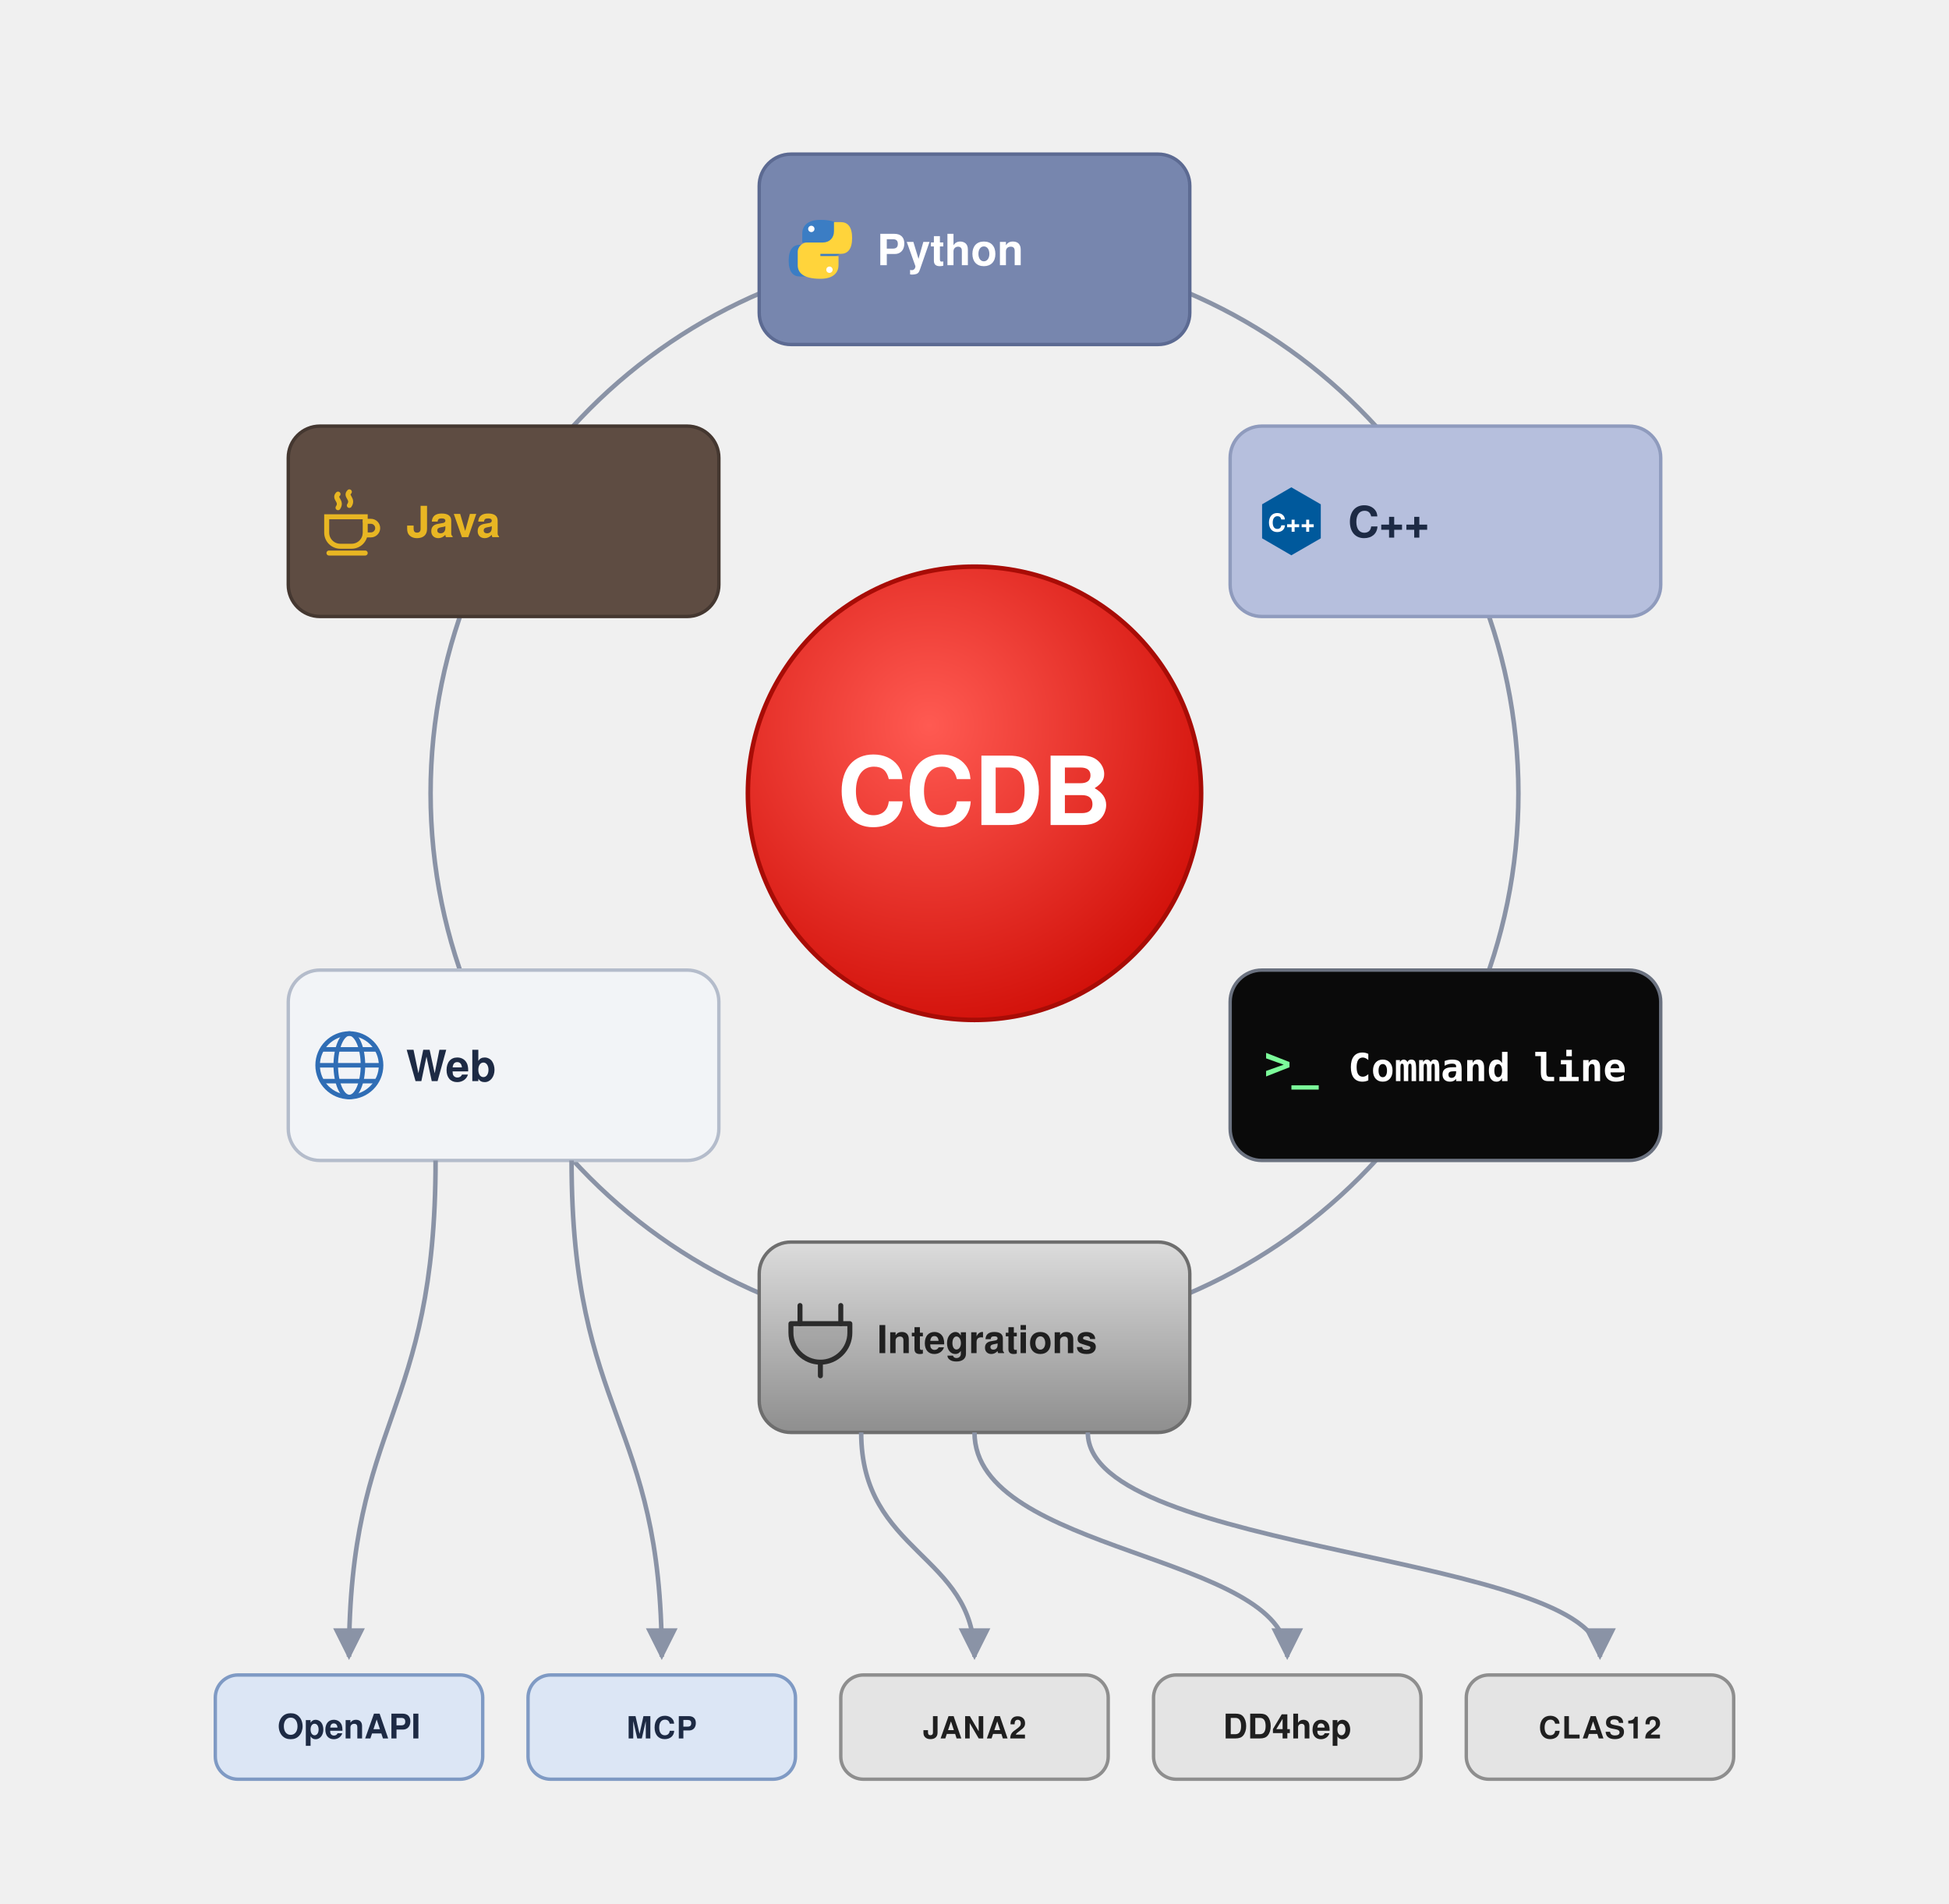
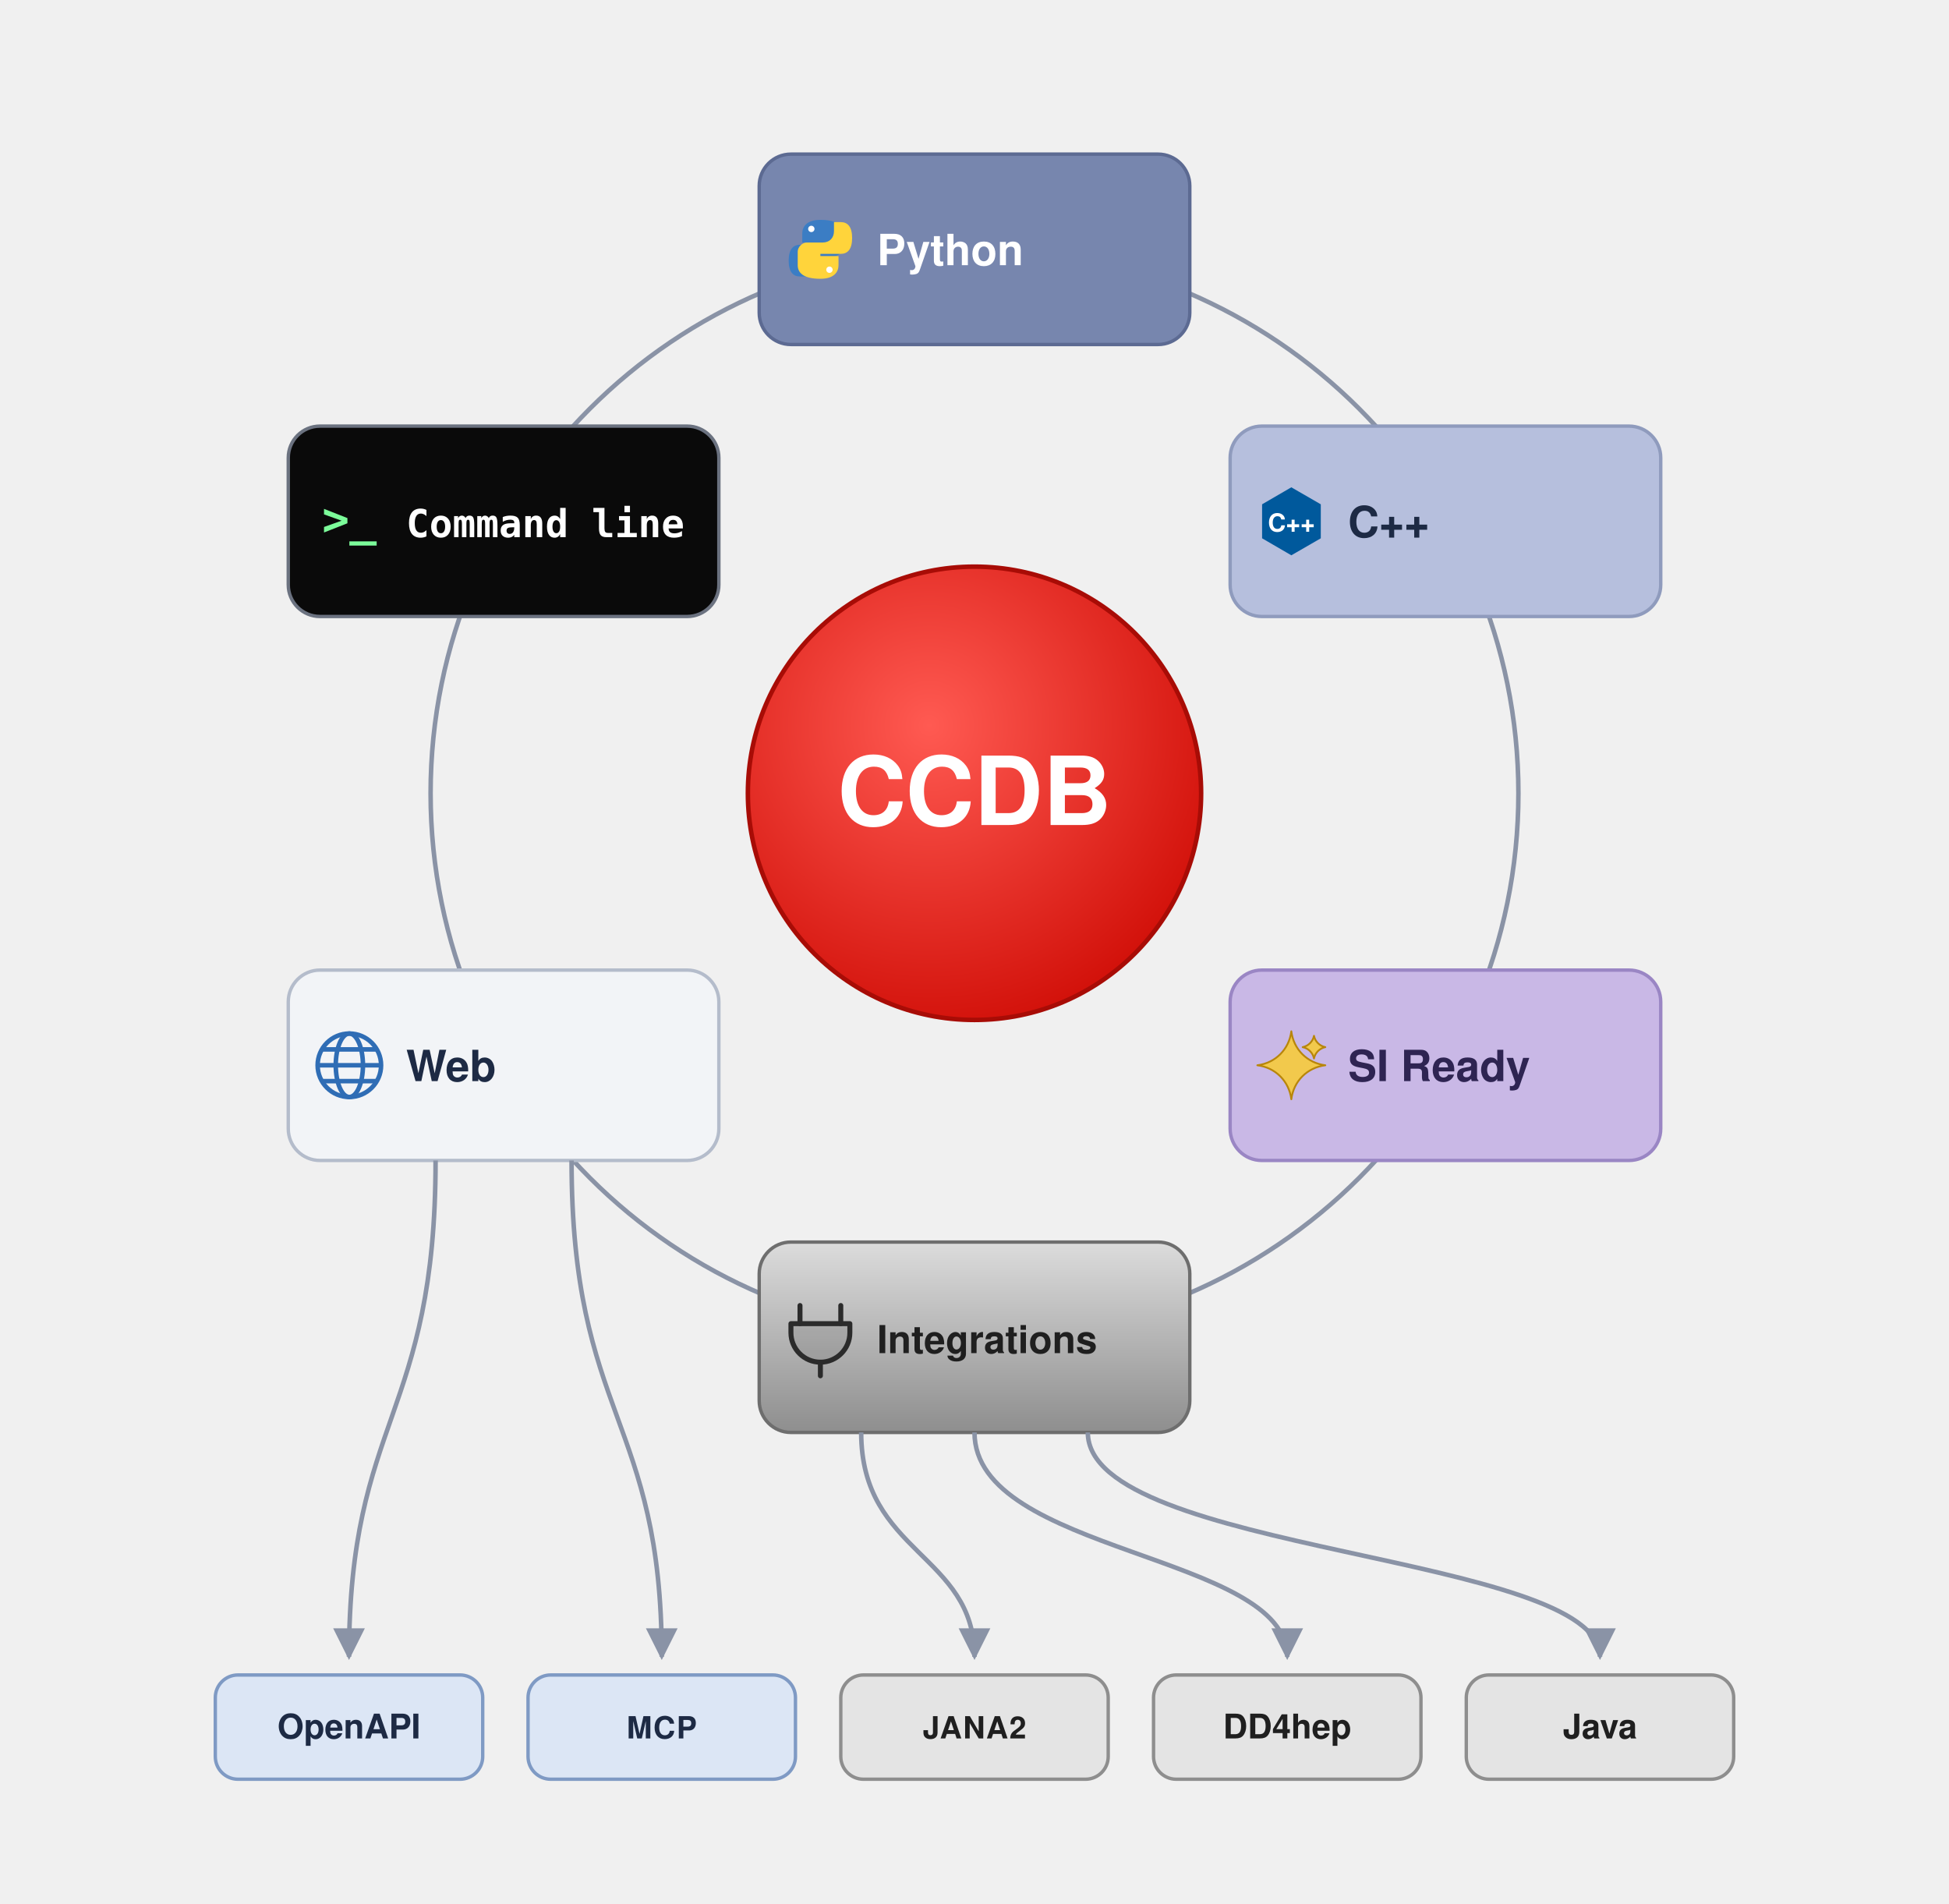
- <svg xmlns="http://www.w3.org/2000/svg" viewBox="0 0 860 840" width="860" height="840" role="img" aria-label="CCDB in the middle; around it Python, C++, command line, Integrations, Web, Java; Web branches to OpenAPI and MCP, Integrations to JANA2, DD4hep and CLAS12">
+ <svg xmlns="http://www.w3.org/2000/svg" viewBox="0 0 860 840" width="860" height="840" role="img" aria-label="CCDB in the middle; around it Python, C++, SI Ready, Integrations, Web, command line; Web branches to OpenAPI and MCP, Integrations to JANA2, DD4hep and Java">
  <defs>
    <radialGradient id="ccdbRed" cx="40%" cy="35%" r="70%">
      <stop offset="0" stop-color="#ff5a52" />
      <stop offset="1" stop-color="#d10f08" />
    </radialGradient>
    <linearGradient id="greyV" x1="0" y1="0" x2="0" y2="1">
      <stop offset="0" stop-color="#dcdcdc" />
      <stop offset="1" stop-color="#8e8e8e" />
    </linearGradient>
    <marker id="arr" viewBox="0 0 10 10" refX="9" refY="5" markerWidth="7" markerHeight="7" orient="auto-start-reverse">
      <path d="M0 0L10 5L0 10z" fill="#8a93a6" />
    </marker>
  </defs>
  <circle cx="430" cy="350" r="240" fill="none" stroke="#8a93a6" stroke-width="2" />
  <circle cx="430" cy="350" r="100" fill="url(#ccdbRed)" stroke="#a80c06" stroke-width="2" />
  <text x="430" y="364" font-family="'Segoe UI', Helvetica, Arial, sans-serif" font-size="42" font-weight="700" fill="#fff" text-anchor="middle">CCDB</text>
  <rect x="335.0" y="68.0" width="190" height="84" rx="14" fill="#7786AE" stroke="#5c6a92" stroke-width="1.5" />
  <g transform="translate(347.0,95.0)">
    <path d="M15 2c-6 0-8 3-8 6v4h8v1H6c-3 0-5 2-5 7s2 7 5 7h3v-4c0-3 2-5 5-5h7c2 0 4-2 4-4V8c0-3-2-6-10-6z" fill="#3B7DC4" />
    <path d="M15 28c6 0 8-3 8-6v-4h-8v-1h9c3 0 5-2 5-7s-2-7-5-7h-3v4c0 3-2 5-5 5H9c-2 0-4 2-4 4v6c0 3 2 6 10 6z" fill="#FFD43B" />
    <circle cx="11" cy="6" r="1.4" fill="#fff" />
    <circle cx="19" cy="24" r="1.4" fill="#fff" />
  </g>
  <text x="387.0" y="117.0" font-family="'Segoe UI', Helvetica, Arial, sans-serif" font-size="19" font-weight="600" fill="#ffffff">Python</text>
  <rect x="542.8" y="188.0" width="190" height="84" rx="14" fill="#B6BFDD" stroke="#8f9bbd" stroke-width="1.5" />
  <polygon points="582.8,237.5 569.8,245.0 556.9,237.5 556.9,222.5 569.8,215.0 582.8,222.5" fill="#00599C" />
  <text x="569.846" y="234.5" font-family="'Segoe UI', Helvetica, Arial, sans-serif" font-size="11" font-weight="700" fill="#fff" text-anchor="middle">C++</text>
  <text x="594.8" y="237.0" font-family="'Segoe UI', Helvetica, Arial, sans-serif" font-size="19" font-weight="600" fill="#1d2a44">C++</text>
-   <rect x="542.8" y="428.0" width="190" height="84" rx="14" fill="#0a0a0a" stroke="#6b7280" stroke-width="1.5" />
-   <text x="569.846" y="476.0" font-family="Consolas, 'DejaVu Sans Mono', monospace" font-size="20" font-weight="700" fill="#7CFC9A" text-anchor="middle">&gt;_</text>
-   <text x="594.8" y="477.0" font-family="Consolas, 'DejaVu Sans Mono', monospace" font-size="17" font-weight="600" fill="#ffffff">Command line</text>
+   <rect x="542.8" y="428.0" width="190" height="84" rx="14" fill="#C9B8E6" stroke="#9a86c4" stroke-width="1.5" />
+   <g transform="translate(569.8,470.0)" fill="#F2C94C" stroke="#B8860B" stroke-width="0.8" stroke-linejoin="round">
+     <path d="M0-15C1-7 7-1 15 0 7 1 1 7 0 15-1 7-7 1-15 0-7-1-1-7 0-15z" />
+     <path d="M11-13c0.5 2.5 2.5 4.5 5 5-2.5 0.5-4.5 2.5-5 5-0.5-2.5-2.5-4.5-5-5 2.5-0.5 4.5-2.5 5-5z" transform="translate(-1,0)" />
+   </g>
+   <text x="594.8" y="477.0" font-family="'Segoe UI', Helvetica, Arial, sans-serif" font-size="19" font-weight="600" fill="#2e2452">SI Ready</text>
  <rect x="335.0" y="548.0" width="190" height="84" rx="14" fill="url(#greyV)" stroke="#6e6e6e" stroke-width="1.5" />
  <g transform="translate(362.0,590.0)" fill="none" stroke="#2b2b2b" stroke-width="2.2" stroke-linecap="round" stroke-linejoin="round">
    <path d="M-9-14v8M9-14v8" />
    <path d="M-13-6h26v4a13 13 0 0 1-26 0z" fill="#2b2b2b" fill-opacity="0.12" />
    <path d="M0 11v6" />
  </g>
  <text x="387.0" y="597.0" font-family="'Segoe UI', Helvetica, Arial, sans-serif" font-size="17" font-weight="600" fill="#1f1f1f">Integrations</text>
  <rect x="127.2" y="428.0" width="190" height="84" rx="14" fill="#F2F4F7" stroke="#b4bccb" stroke-width="1.5" />
  <g transform="translate(154.1539,470.0)" fill="none" stroke="#2f6db5" stroke-width="2">
    <circle r="14" />
    <ellipse rx="6" ry="14" />
    <path d="M-14 0h28M-12-7h24M-12 7h24" />
  </g>
  <text x="179.2" y="477.0" font-family="'Segoe UI', Helvetica, Arial, sans-serif" font-size="19" font-weight="600" fill="#1d2a44">Web</text>
-   <rect x="127.2" y="188.0" width="190" height="84" rx="14" fill="#5E4C42" stroke="#443730" stroke-width="1.5" />
-   <g transform="translate(139.1539,215)" fill="none" stroke="#E8B623" stroke-width="2.2" stroke-linecap="round">
-     <path d="M5 13h17v7a6 6 0 0 1-6 6h-5a6 6 0 0 1-6-6z" />
-     <path d="M22 15h2.5a3 3 0 0 1 0 6H22" />
-     <path d="M10 3c-2 2 2 3 0 6M15 2c-2 2 2 3 0 6" />
-     <path d="M6 29h16" />
-   </g>
-   <text x="179.2" y="237.0" font-family="'Segoe UI', Helvetica, Arial, sans-serif" font-size="19" font-weight="600" fill="#E8B623">Java</text>
+   <rect x="127.2" y="188.0" width="190" height="84" rx="14" fill="#0a0a0a" stroke="#6b7280" stroke-width="1.5" />
+   <text x="154.154" y="236.0" font-family="Consolas, 'DejaVu Sans Mono', monospace" font-size="20" font-weight="700" fill="#7CFC9A" text-anchor="middle">&gt;_</text>
+   <text x="179.2" y="237.0" font-family="Consolas, 'DejaVu Sans Mono', monospace" font-size="17" font-weight="600" fill="#ffffff">Command line</text>
  <path d="M192.2 512.0 C192.2 625.5 154.0 625.5 154.0 731.0" fill="none" stroke="#8a93a6" stroke-width="2" marker-end="url(#arr)" />
  <path d="M252.2 512.0 C252.2 625.5 292.0 625.5 292.0 731.0" fill="none" stroke="#8a93a6" stroke-width="2" marker-end="url(#arr)" />
  <path d="M380.0 632.0 C380.0 685.5 430.0 685.5 430.0 731.0" fill="none" stroke="#8a93a6" stroke-width="2" marker-end="url(#arr)" />
  <path d="M430.0 632.0 C430.0 685.5 568.0 685.5 568.0 731.0" fill="none" stroke="#8a93a6" stroke-width="2" marker-end="url(#arr)" />
  <path d="M480.0 632.0 C480.0 685.5 706.0 685.5 706.0 731.0" fill="none" stroke="#8a93a6" stroke-width="2" marker-end="url(#arr)" />
  <rect x="95.0" y="739.0" width="118" height="46" rx="10" fill="#DCE6F5" stroke="#7f9ac4" stroke-width="1.5" />
  <text x="154.0" y="767.0" font-family="'Segoe UI', Helvetica, Arial, sans-serif" font-size="15" font-weight="600" fill="#1d2a44" text-anchor="middle">OpenAPI</text>
  <rect x="233.0" y="739.0" width="118" height="46" rx="10" fill="#DCE6F5" stroke="#7f9ac4" stroke-width="1.5" />
  <text x="292.0" y="767.0" font-family="'Segoe UI', Helvetica, Arial, sans-serif" font-size="13.5" font-weight="600" fill="#1d2a44" text-anchor="middle" letter-spacing="0.5">MCP</text>
  <rect x="371.0" y="739.0" width="118" height="46" rx="10" fill="#E4E4E4" stroke="#8e8e8e" stroke-width="1.5" />
  <text x="430.0" y="767.0" font-family="'Segoe UI', Helvetica, Arial, sans-serif" font-size="13.5" font-weight="600" fill="#1f1f1f" text-anchor="middle" letter-spacing="0.5">JANA2</text>
  <rect x="509.0" y="739.0" width="118" height="46" rx="10" fill="#E4E4E4" stroke="#8e8e8e" stroke-width="1.5" />
  <text x="568.0" y="767.0" font-family="'Segoe UI', Helvetica, Arial, sans-serif" font-size="15" font-weight="600" fill="#1f1f1f" text-anchor="middle">DD4hep</text>
  <rect x="647.0" y="739.0" width="118" height="46" rx="10" fill="#E4E4E4" stroke="#8e8e8e" stroke-width="1.5" />
-   <text x="706.0" y="767.0" font-family="'Segoe UI', Helvetica, Arial, sans-serif" font-size="13.5" font-weight="600" fill="#1f1f1f" text-anchor="middle" letter-spacing="0.5">CLAS12</text>
+   <text x="706.0" y="767.0" font-family="'Segoe UI', Helvetica, Arial, sans-serif" font-size="15" font-weight="600" fill="#1f1f1f" text-anchor="middle">Java</text>
</svg>
